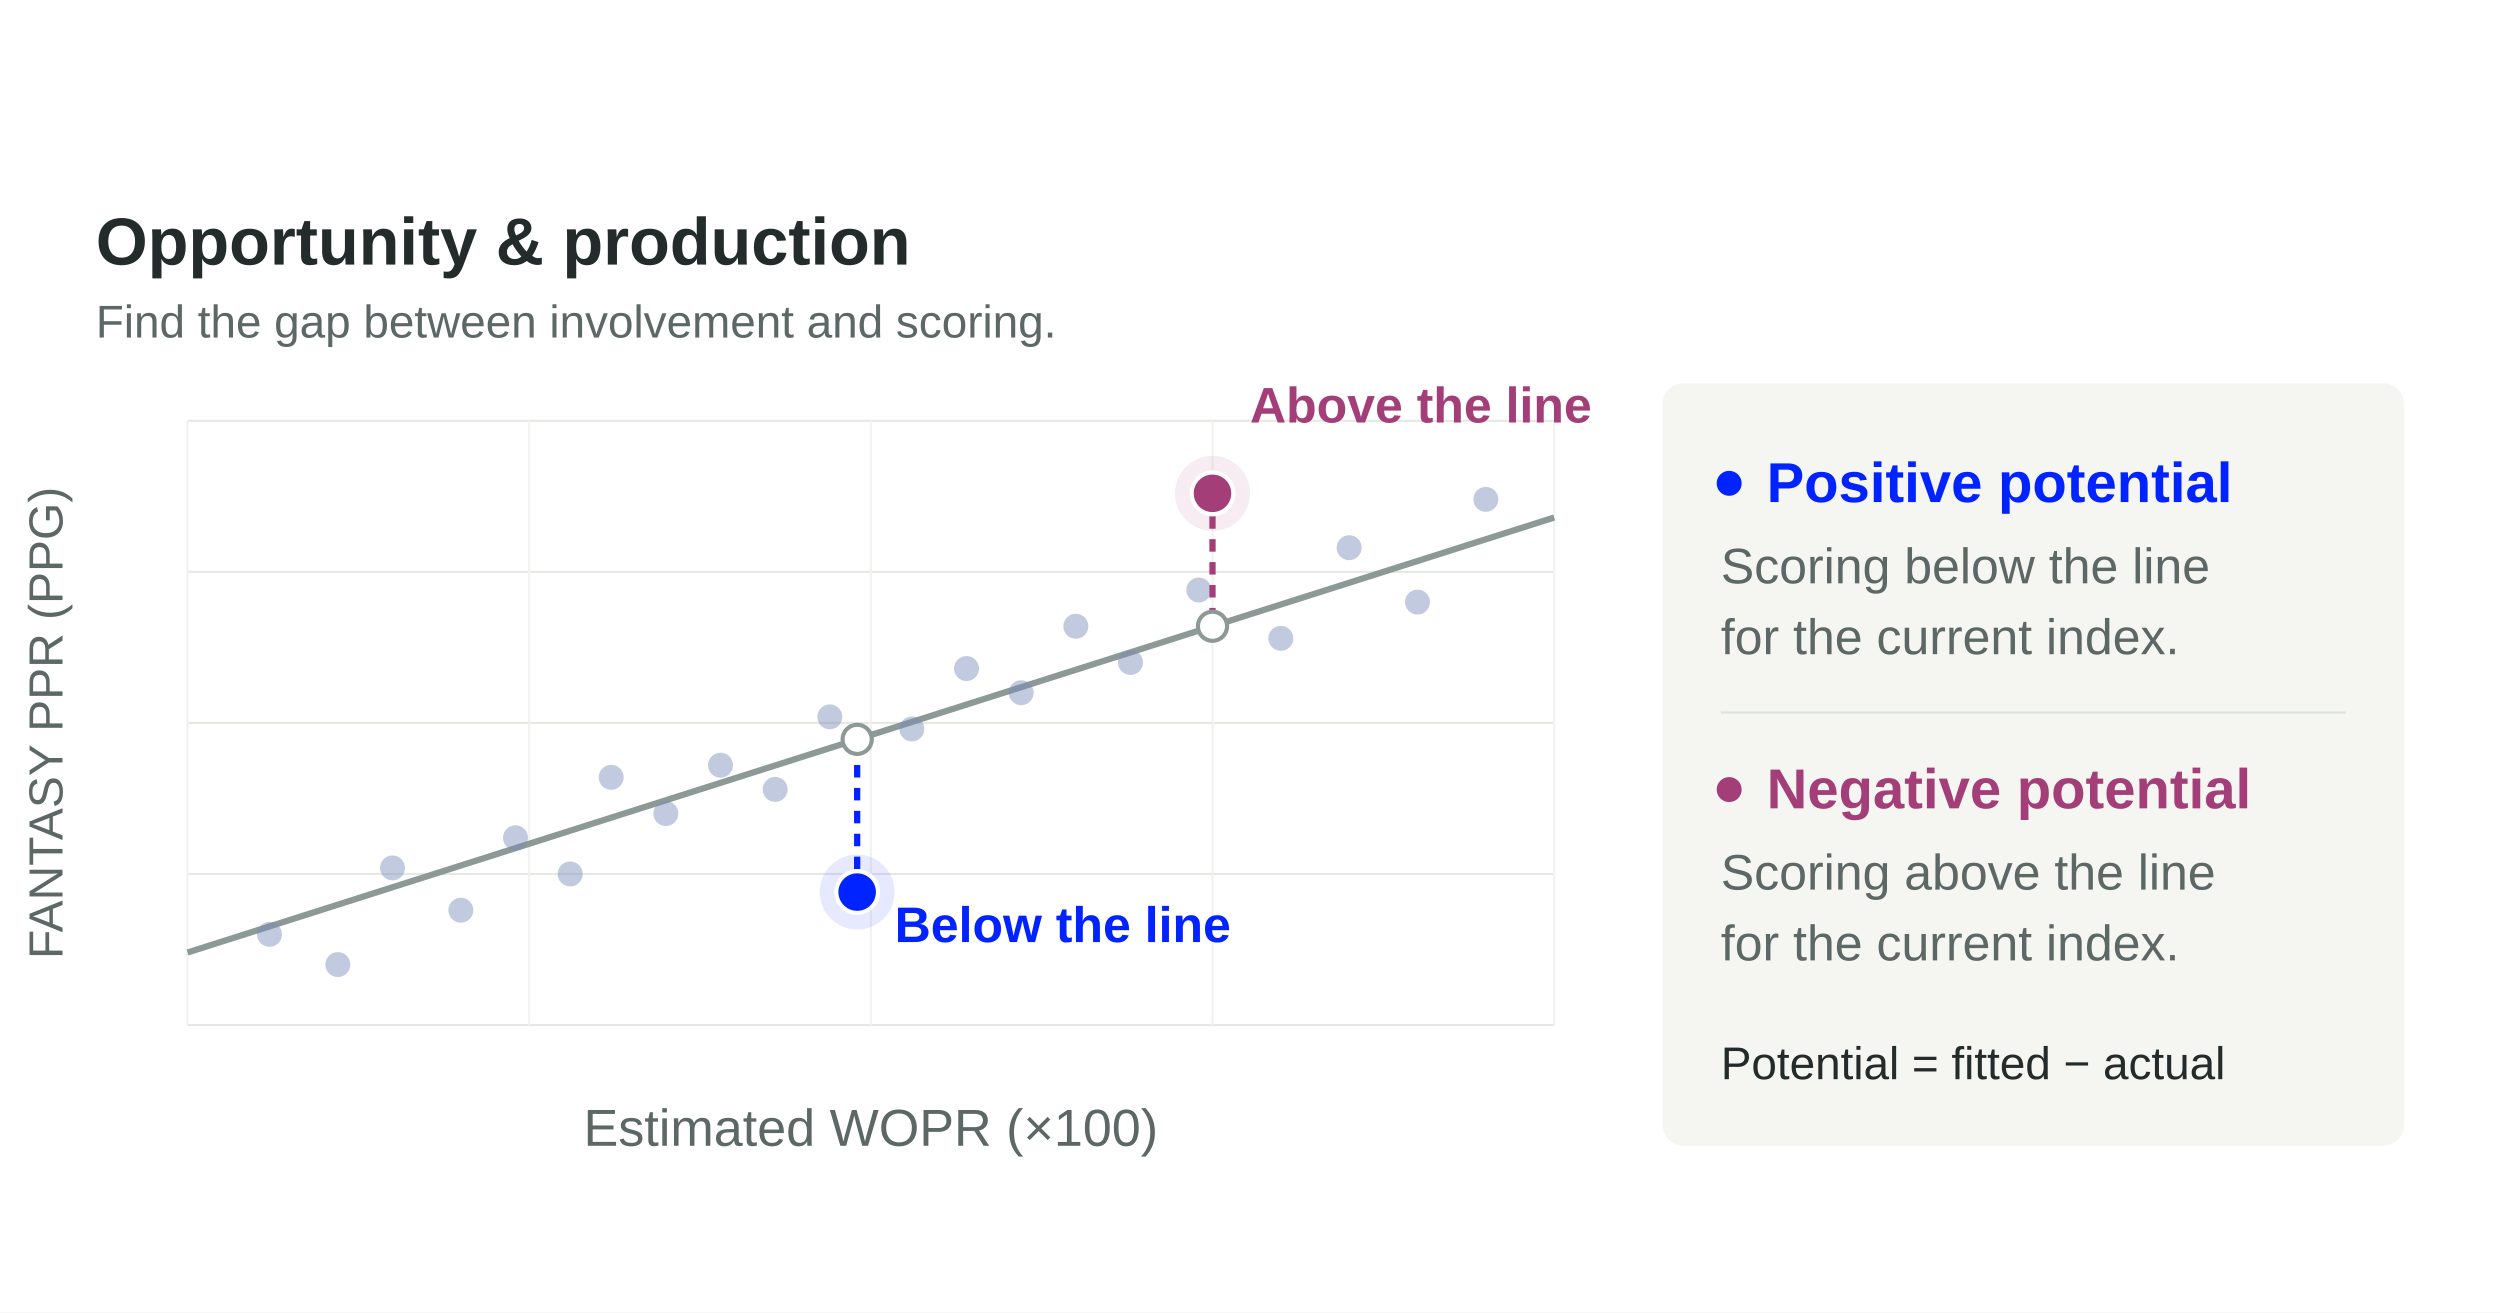
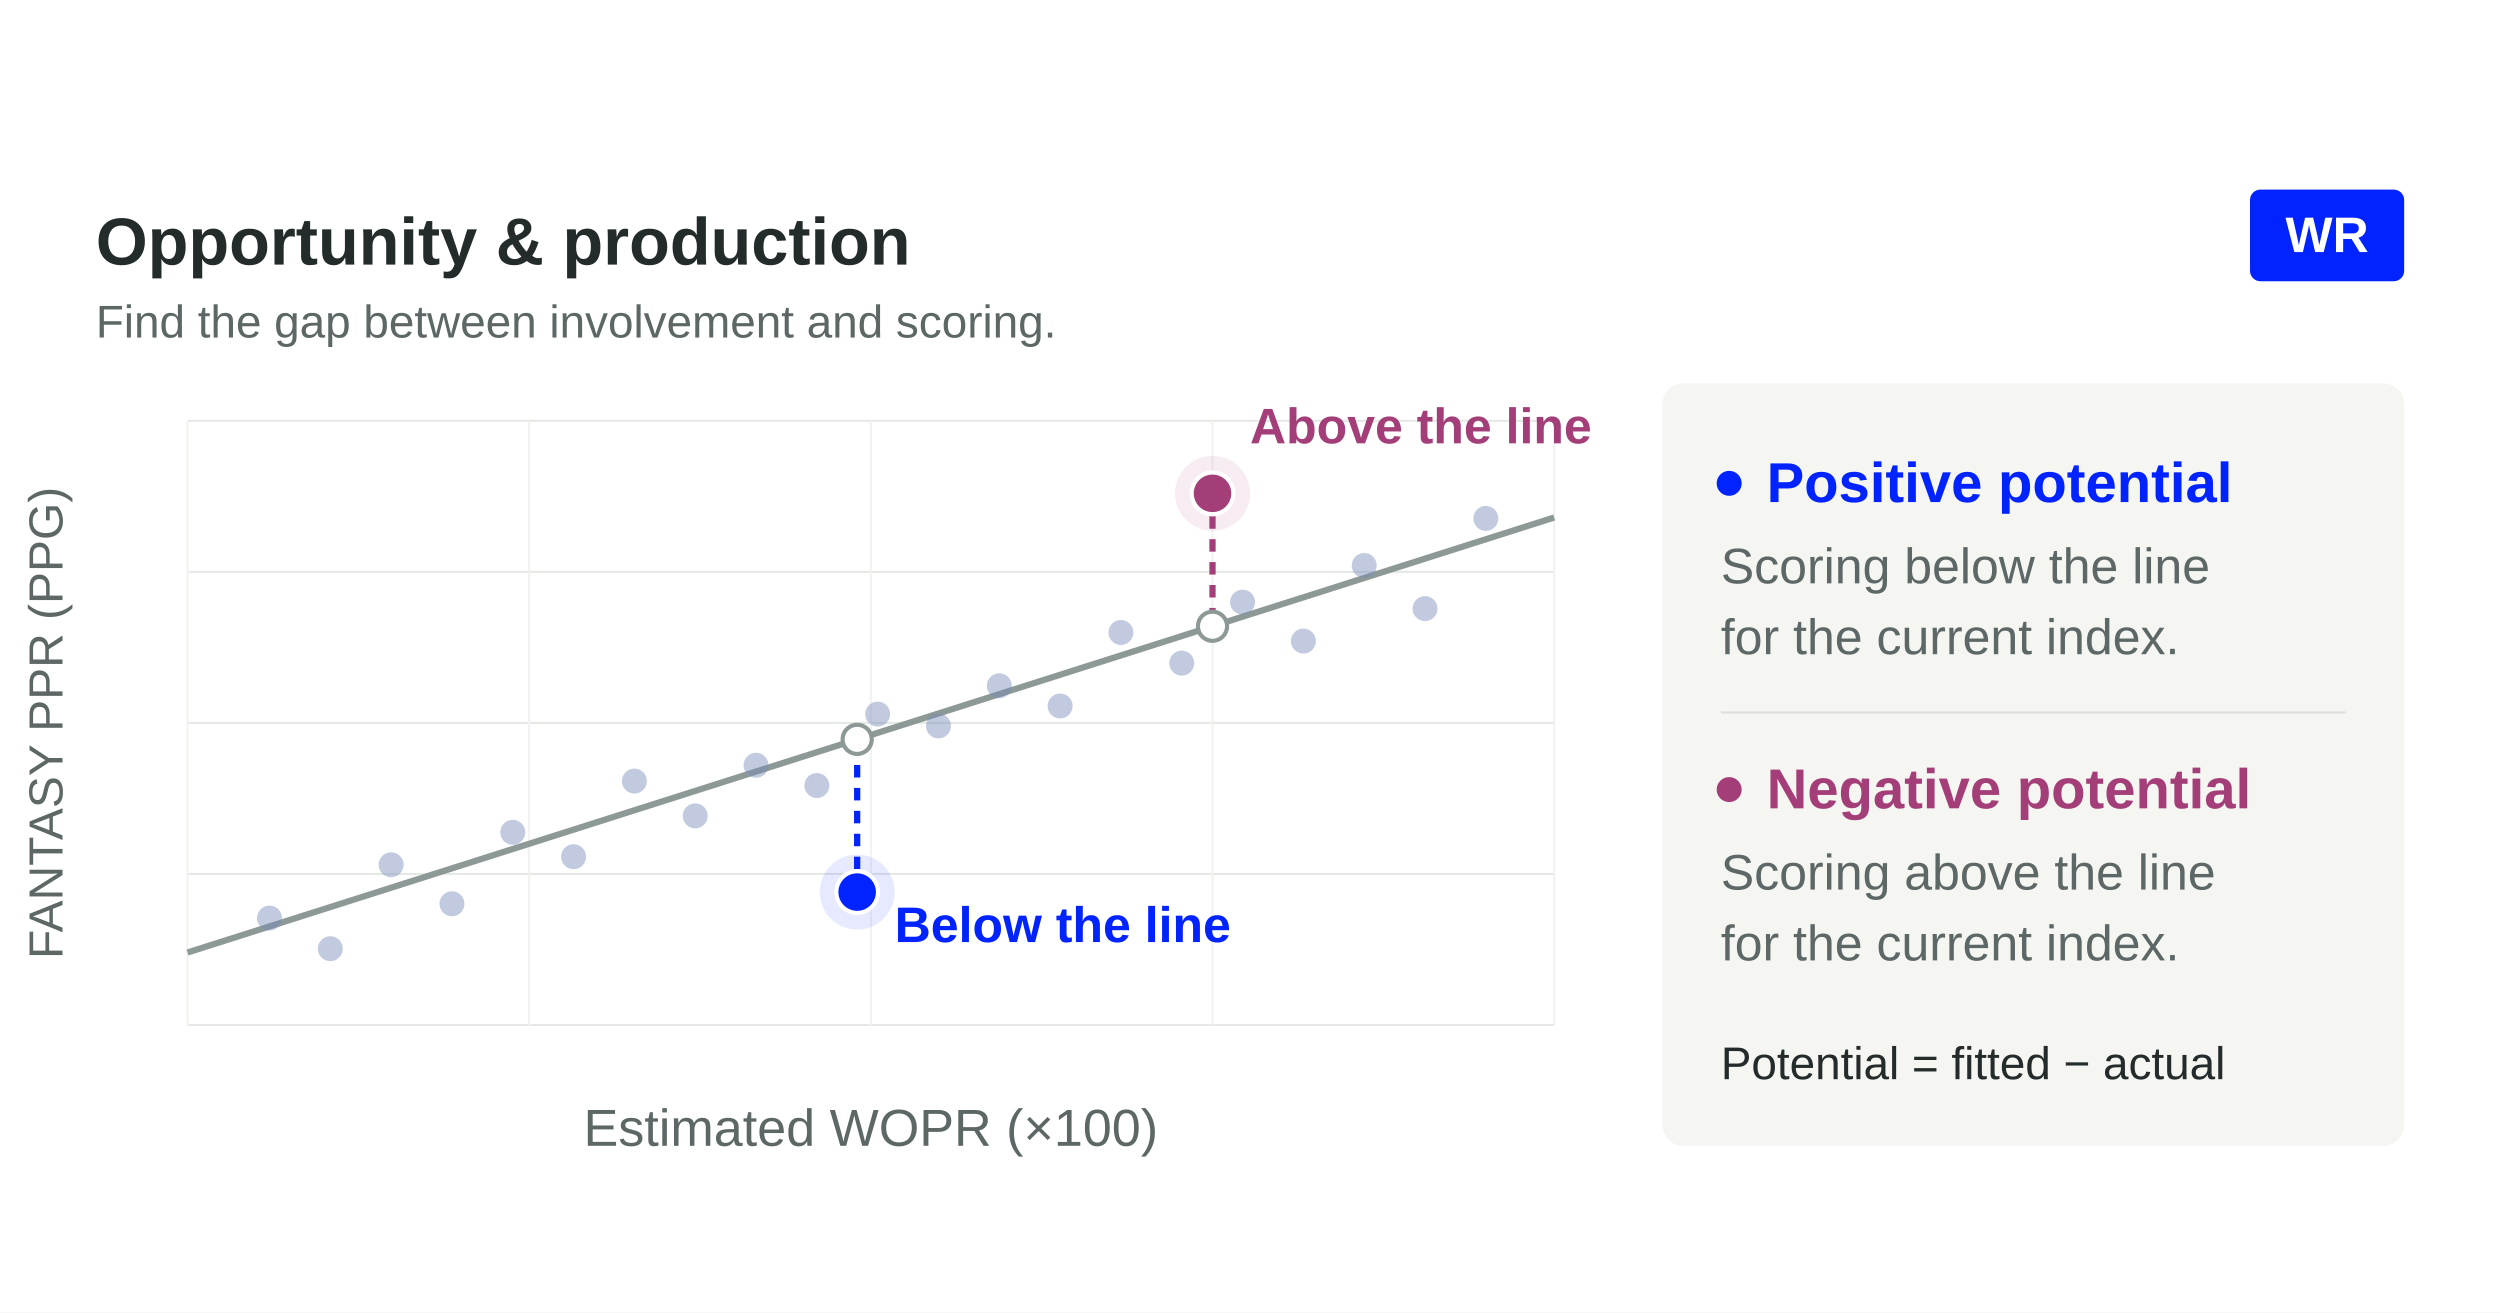
<svg xmlns="http://www.w3.org/2000/svg" width="1200" height="630" viewBox="0 0 1200 630" role="img" aria-labelledby="title desc">
  <rect width="1200" height="630" fill="white" />
  <g font-family="Arial,Helvetica,sans-serif">
    <text x="46" y="127" font-size="32" fill="#242b2b" font-weight="600" text-anchor="start">Opportunity &amp; production</text>
    <text x="46" y="162" font-size="22" fill="#5c6766" font-weight="400" text-anchor="start">Find the gap between involvement and scoring.</text>
    <rect x="798" y="184" width="356" height="366" rx="10" fill="#f5f6f2" />
    <line x1="90" x2="746" y1="492.0" y2="492.0" stroke="#e5e9e3" />
    <line x1="90" x2="746" y1="419.5" y2="419.5" stroke="#e5e9e3" />
    <line x1="90" x2="746" y1="347.0" y2="347.0" stroke="#e5e9e3" />
    <line x1="90" x2="746" y1="274.5" y2="274.5" stroke="#e5e9e3" />
    <line x1="90" x2="746" y1="202.0" y2="202.0" stroke="#e5e9e3" />
    <line x1="90.0" x2="90.0" y1="202" y2="492" stroke="#f1f3ef" />
    <line x1="254.0" x2="254.0" y1="202" y2="492" stroke="#f1f3ef" />
    <line x1="418.0" x2="418.0" y1="202" y2="492" stroke="#f1f3ef" />
    <line x1="582.0" x2="582.0" y1="202" y2="492" stroke="#f1f3ef" />
    <line x1="746.0" x2="746.0" y1="202" y2="492" stroke="#f1f3ef" />
    <path d="M90 457.2L746 248.4" fill="none" stroke="#8d9996" stroke-width="3" />
-     <circle cx="129.36" cy="448.5" r="6" fill="#7889bb" opacity=".45" />
-     <circle cx="162.16" cy="463.0" r="6" fill="#7889bb" opacity=".45" />
-     <circle cx="188.4" cy="416.6" r="6" fill="#7889bb" opacity=".45" />
-     <circle cx="221.2" cy="436.9" r="6" fill="#7889bb" opacity=".45" />
-     <circle cx="247.44" cy="402.1" r="6" fill="#7889bb" opacity=".45" />
-     <circle cx="273.68" cy="419.5" r="6" fill="#7889bb" opacity=".45" />
-     <circle cx="293.36" cy="373.1" r="6" fill="#7889bb" opacity=".45" />
-     <circle cx="319.6" cy="390.5" r="6" fill="#7889bb" opacity=".45" />
-     <circle cx="345.84" cy="367.3" r="6" fill="#7889bb" opacity=".45" />
-     <circle cx="372.08" cy="378.9" r="6" fill="#7889bb" opacity=".45" />
-     <circle cx="398.32" cy="344.1" r="6" fill="#7889bb" opacity=".45" />
-     <circle cx="437.68" cy="349.9" r="6" fill="#7889bb" opacity=".45" />
-     <circle cx="463.92" cy="320.9" r="6" fill="#7889bb" opacity=".45" />
-     <circle cx="490.16" cy="332.5" r="6" fill="#7889bb" opacity=".45" />
-     <circle cx="516.4" cy="300.6" r="6" fill="#7889bb" opacity=".45" />
-     <circle cx="542.64" cy="318.0" r="6" fill="#7889bb" opacity=".45" />
-     <circle cx="575.44" cy="283.2" r="6" fill="#7889bb" opacity=".45" />
-     <circle cx="614.8" cy="306.4" r="6" fill="#7889bb" opacity=".45" />
-     <circle cx="647.6" cy="262.9" r="6" fill="#7889bb" opacity=".45" />
-     <circle cx="680.4" cy="289.0" r="6" fill="#7889bb" opacity=".45" />
-     <circle cx="713.2" cy="239.7" r="6" fill="#7889bb" opacity=".45" />
-     <line x1="411.44" x2="411.44" y1="428.2" y2="354.888" stroke="#0023ff" stroke-width="3" stroke-dasharray="6 5" />
-     <circle cx="411.44" cy="354.888" r="7" fill="white" stroke="#8d9996" stroke-width="2" />
+     <circle cx="129.36" cy="440.67" r="6" fill="#7889bb" opacity=".45" />
+     <circle cx="158.55" cy="455.38" r="6" fill="#7889bb" opacity=".45" />
+     <circle cx="187.74" cy="415.09" r="6" fill="#7889bb" opacity=".45" />
+     <circle cx="216.94" cy="433.80" r="6" fill="#7889bb" opacity=".45" />
+     <circle cx="246.13" cy="399.51" r="6" fill="#7889bb" opacity=".45" />
+     <circle cx="275.32" cy="411.21" r="6" fill="#7889bb" opacity=".45" />
+     <circle cx="304.51" cy="374.92" r="6" fill="#7889bb" opacity=".45" />
+     <circle cx="333.70" cy="391.63" r="6" fill="#7889bb" opacity=".45" />
+     <circle cx="362.90" cy="367.34" r="6" fill="#7889bb" opacity=".45" />
+     <circle cx="392.09" cy="377.05" r="6" fill="#7889bb" opacity=".45" />
+     <circle cx="421.28" cy="342.76" r="6" fill="#7889bb" opacity=".45" />
+     <circle cx="450.47" cy="348.46" r="6" fill="#7889bb" opacity=".45" />
+     <circle cx="479.66" cy="329.17" r="6" fill="#7889bb" opacity=".45" />
+     <circle cx="508.86" cy="338.88" r="6" fill="#7889bb" opacity=".45" />
+     <circle cx="538.05" cy="303.59" r="6" fill="#7889bb" opacity=".45" />
+     <circle cx="567.24" cy="318.30" r="6" fill="#7889bb" opacity=".45" />
+     <circle cx="596.43" cy="289.01" r="6" fill="#7889bb" opacity=".45" />
+     <circle cx="625.62" cy="307.71" r="6" fill="#7889bb" opacity=".45" />
+     <circle cx="654.82" cy="271.42" r="6" fill="#7889bb" opacity=".45" />
+     <circle cx="684.01" cy="292.13" r="6" fill="#7889bb" opacity=".45" />
+     <circle cx="713.20" cy="248.84" r="6" fill="#7889bb" opacity=".45" />
+     <line x1="411.44" x2="411.44" y1="428.20" y2="354.89" stroke="#0023ff" stroke-width="3" stroke-dasharray="6 5" />
+     <circle cx="411.44" cy="354.89" r="7" fill="white" stroke="#8d9996" stroke-width="2" />
    <circle cx="411.44" cy="428.2" r="18" fill="#0023ff" opacity=".1" />
    <circle cx="411.44" cy="428.2" r="10" fill="#0023ff" stroke="white" stroke-width="2" />
    <text x="429.44" y="452.2" font-size="24" fill="#0023ff" font-weight="600" text-anchor="start">Below the line</text>
-     <line x1="582.0" x2="582.0" y1="236.8" y2="300.6" stroke="#a33e78" stroke-width="3" stroke-dasharray="6 5" />
-     <circle cx="582.0" cy="300.6" r="7" fill="white" stroke="#8d9996" stroke-width="2" />
-     <circle cx="582.0" cy="236.8" r="18" fill="#a33e78" opacity=".1" />
-     <circle cx="582.0" cy="236.8" r="10" fill="#a33e78" stroke="white" stroke-width="2" />
-     <text x="600.0" y="202.8" font-size="24" fill="#a33e78" font-weight="600" text-anchor="start">Above the line</text>
+     <line x1="582.00" x2="582.00" y1="236.80" y2="300.60" stroke="#a33e78" stroke-width="3" stroke-dasharray="6 5" />
+     <circle cx="582" cy="300.60" r="7" fill="white" stroke="#8d9996" stroke-width="2" />
+     <circle cx="582" cy="236.8" r="18" fill="#a33e78" opacity=".1" />
+     <circle cx="582" cy="236.8" r="10" fill="#a33e78" stroke="white" stroke-width="2" />
+     <text x="600" y="212.8" font-size="24" fill="#a33e78" font-weight="600" text-anchor="start">Above the line</text>
    <text x="418" y="550" font-size="25" fill="#5c6766" font-weight="400" text-anchor="middle">Estimated WOPR (×100)</text>
    <text x="30" y="347" transform="rotate(-90 30 347)" text-anchor="middle" font-size="23" fill="#5c6766">FANTASY PPR (PPG)</text>
    <circle cx="830" cy="232" r="6" fill="#0023ff" />
    <text x="848" y="241" font-size="27" fill="#0023ff" font-weight="600" text-anchor="start">Positive potential</text>
    <text x="826" y="280" font-size="24" fill="#5c6766" font-weight="400" text-anchor="start">Scoring below the line</text>
    <text x="826" y="314" font-size="24" fill="#5c6766" font-weight="400" text-anchor="start">for the current index.</text>
    <line x1="826" x2="1126" y1="342" y2="342" stroke="#dce1dc" />
    <circle cx="830" cy="379" r="6" fill="#a33e78" />
    <text x="848" y="388" font-size="27" fill="#a33e78" font-weight="600" text-anchor="start">Negative potential</text>
    <text x="826" y="427" font-size="24" fill="#5c6766" font-weight="400" text-anchor="start">Scoring above the line</text>
    <text x="826" y="461" font-size="24" fill="#5c6766" font-weight="400" text-anchor="start">for the current index.</text>
    <text x="826" y="518" font-size="22" fill="#242b2b" font-weight="400" text-anchor="start">Potential = fitted − actual</text>
+     <rect x="1080" y="91" width="74" height="44" rx="5" fill="#0023ff" />
+     <text x="1117" y="121" text-anchor="middle" font-size="24" font-weight="700" fill="white">WR</text>
  </g>
</svg>
